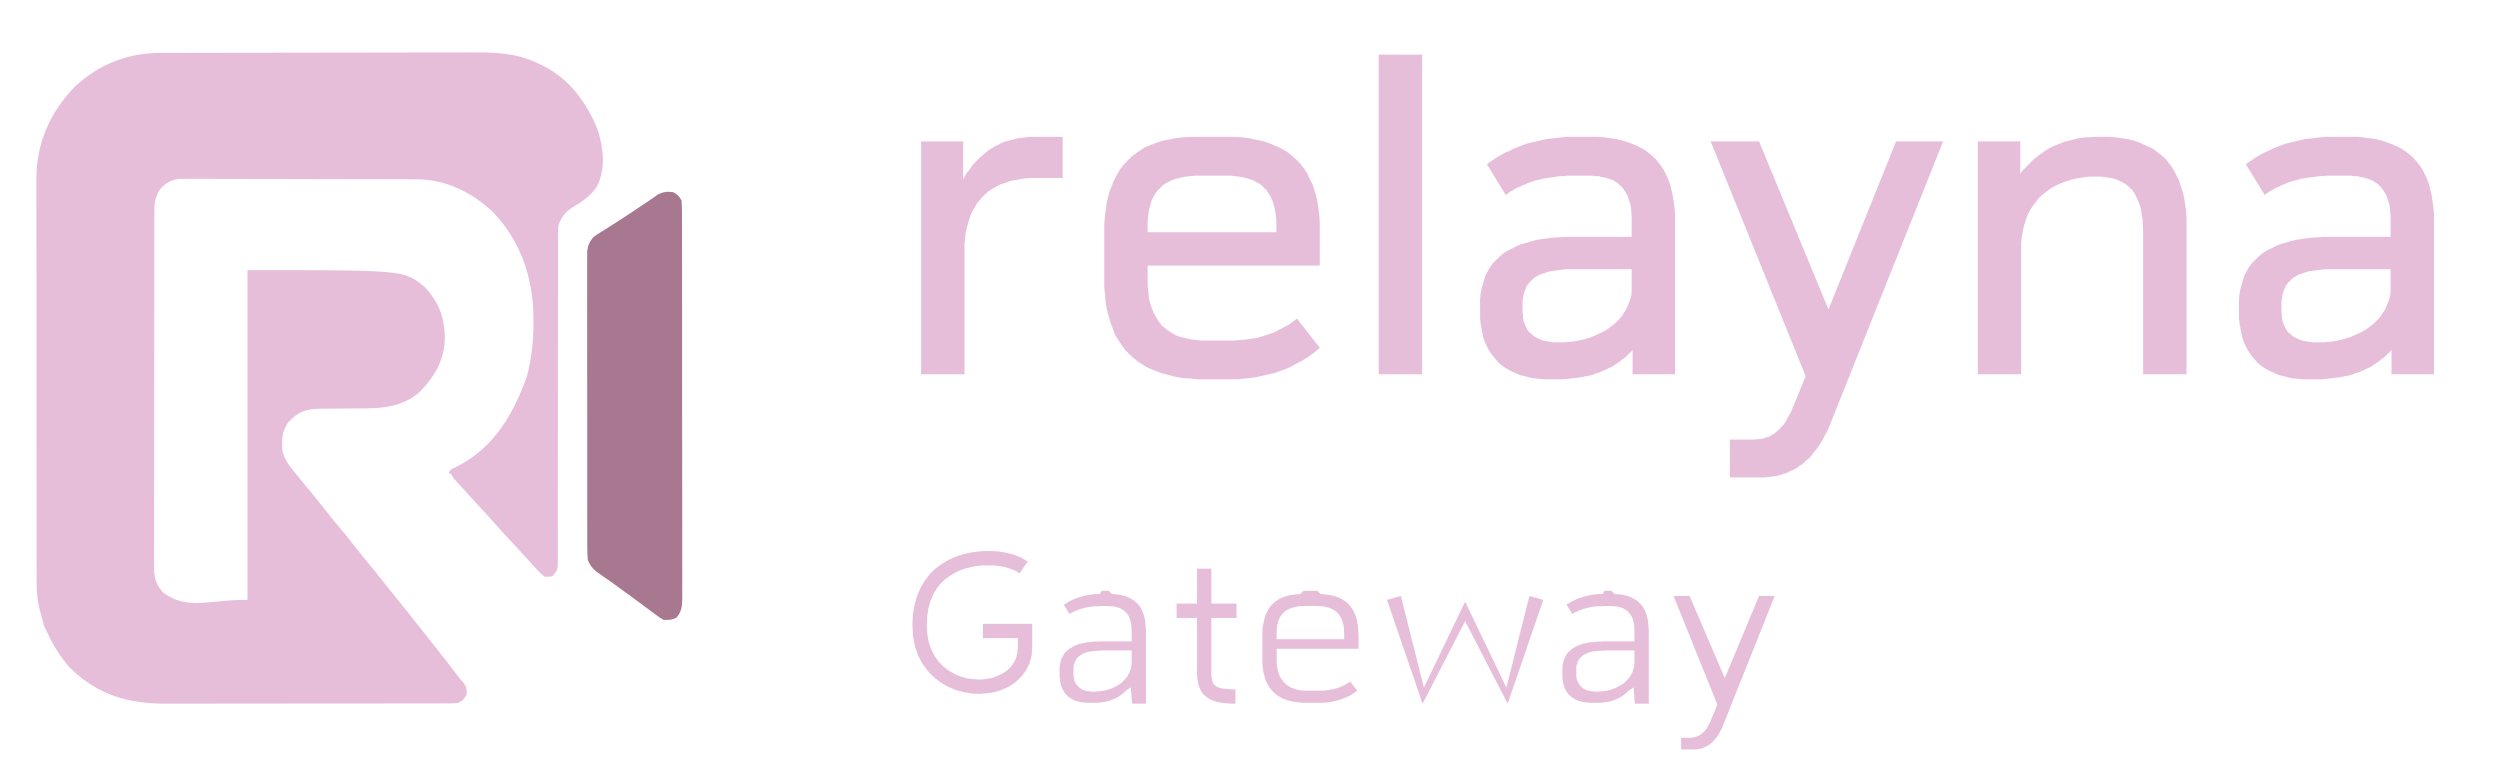
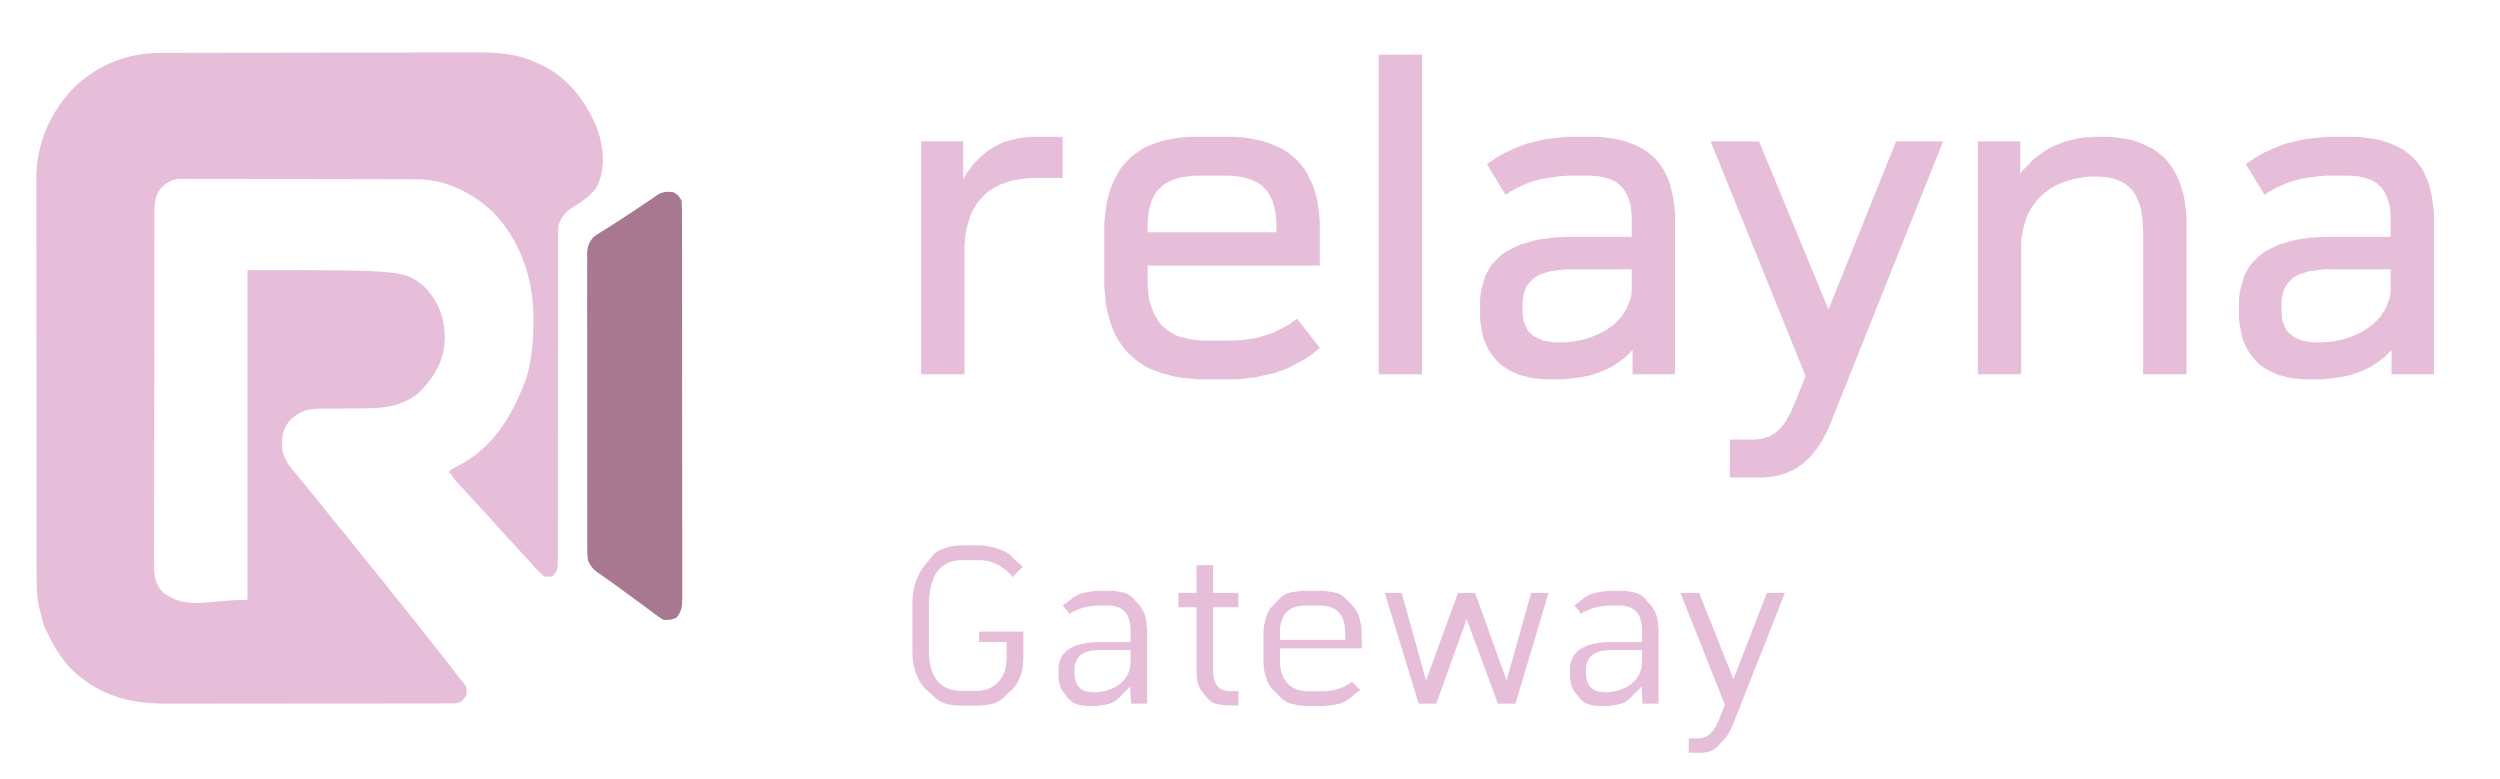
<svg xmlns="http://www.w3.org/2000/svg" viewBox="0 0 333.962 104" role="img" aria-label="relayna Gateway">
  <g transform="translate(0 2.5) scale(1.5)">
    <g>
      <path id="frame" fill="#E7BEDA" d="M14.313 3.044C14.442 3.043 14.57 3.043 14.703 3.043C15.134 3.041 15.565 3.041 15.996 3.04C16.305 3.039 16.614 3.039 16.923 3.038C17.938 3.035 18.953 3.034 19.968 3.033C20.319 3.032 20.669 3.032 21.019 3.031C22.475 3.029 23.932 3.027 25.389 3.026C27.473 3.025 29.558 3.022 31.642 3.016C33.109 3.013 34.576 3.011 36.044 3.01C36.919 3.01 37.794 3.009 38.67 3.006C39.495 3.003 40.319 3.002 41.144 3.003C41.445 3.003 41.746 3.003 42.047 3.001C44.026 2.991 45.929 3.043 47.751 3.903C47.962 4.001 48.173 4.1 48.39 4.202C50.758 5.404 52.234 7.468 53.223 9.873C53.762 11.591 53.963 13.342 53.135 14.998C52.604 15.745 51.981 16.197 51.205 16.664C50.413 17.147 50.019 17.556 49.722 18.447C49.704 18.856 49.698 19.266 49.698 19.676C49.698 19.802 49.697 19.927 49.697 20.056C49.697 20.477 49.697 20.899 49.698 21.32C49.697 21.621 49.697 21.923 49.697 22.225C49.696 22.875 49.696 23.524 49.696 24.174C49.696 25.201 49.695 26.228 49.693 27.255C49.689 30.175 49.687 33.096 49.686 36.016C49.686 37.629 49.684 39.241 49.681 40.854C49.679 41.875 49.679 42.897 49.68 43.918C49.68 44.553 49.679 45.188 49.677 45.822C49.676 46.117 49.676 46.412 49.677 46.707C49.678 47.109 49.677 47.511 49.675 47.912C49.675 48.137 49.675 48.362 49.675 48.594C49.628 49.13 49.628 49.13 49.252 49.599C49.065 49.693 49.065 49.693 48.502 49.693C48.061 49.34 47.743 48.993 47.376 48.567C46.846 47.986 46.314 47.408 45.781 46.831C44.308 45.236 44.308 45.236 43.875 44.737C43.439 44.242 42.987 43.763 42.537 43.282C42.142 42.859 41.756 42.429 41.371 41.998C41.28 41.901 41.19 41.804 41.096 41.704C40.358 40.911 40.358 40.911 40.151 40.497C40.089 40.497 40.027 40.497 39.963 40.497C40.057 40.216 40.057 40.216 40.372 40.036C40.508 39.97 40.644 39.903 40.784 39.834C44.023 38.158 45.744 35.164 46.93 31.835C47.348 30.239 47.503 28.727 47.505 27.079C47.505 26.916 47.505 26.753 47.505 26.585C47.475 23.078 46.362 19.78 43.904 17.227C42.071 15.486 39.707 14.312 37.155 14.304C36.965 14.303 36.775 14.302 36.579 14.301C36.475 14.301 36.475 14.301 35.95 14.3C35.73 14.299 35.511 14.299 35.285 14.298C34.559 14.295 33.832 14.294 33.105 14.292C32.855 14.292 32.605 14.291 32.354 14.291C31.313 14.289 30.272 14.287 29.231 14.286C27.74 14.284 26.248 14.281 24.757 14.276C23.708 14.273 22.659 14.271 21.61 14.27C20.983 14.27 20.357 14.268 19.73 14.266C19.032 14.263 18.333 14.263 17.634 14.263C17.427 14.262 17.22 14.26 17.006 14.259C16.815 14.259 16.625 14.26 16.429 14.261C16.264 14.261 16.098 14.26 15.928 14.26C15.246 14.347 14.793 14.622 14.312 15.104C13.748 15.882 13.748 16.525 13.747 17.456C13.746 17.594 13.746 17.732 13.745 17.874C13.744 18.336 13.744 18.799 13.745 19.261C13.744 19.593 13.743 19.924 13.742 20.256C13.74 21.156 13.74 22.057 13.74 22.958C13.74 23.709 13.739 24.461 13.739 25.212C13.737 26.985 13.736 28.758 13.737 30.531C13.738 32.361 13.736 34.19 13.732 36.02C13.729 37.59 13.728 39.161 13.728 40.731C13.729 41.669 13.728 42.607 13.726 43.545C13.724 44.428 13.724 45.31 13.726 46.192C13.726 46.516 13.726 46.84 13.724 47.164C13.723 47.606 13.724 48.047 13.726 48.489C13.726 48.737 13.726 48.984 13.726 49.239C13.799 50.046 14.003 50.568 14.576 51.141C16.784 52.73 18.683 51.709 22.041 51.757C22.041 42.065 22.041 32.373 22.041 22.388C35.959 22.388 35.959 22.388 37.752 23.83C39.026 25.122 39.587 26.559 39.617 28.352C39.6 30.434 38.696 31.912 37.266 33.343C35.875 34.468 34.319 34.691 32.59 34.699C32.296 34.702 32.002 34.705 31.709 34.708C31.247 34.711 30.785 34.715 30.323 34.717C29.876 34.72 29.43 34.724 28.983 34.729C28.914 34.729 28.914 34.729 28.566 34.73C27.26 34.745 26.621 34.967 25.701 35.899C25.104 36.728 25.095 37.421 25.138 38.433C25.346 39.206 25.656 39.702 26.17 40.309C26.377 40.561 26.584 40.814 26.791 41.066C26.906 41.204 27.02 41.342 27.137 41.485C27.845 42.343 28.547 43.204 29.231 44.08C29.563 44.505 29.902 44.92 30.252 45.33C30.692 45.846 31.113 46.374 31.53 46.91C32.018 47.531 32.52 48.142 33.02 48.754C33.69 49.576 34.355 50.4 35.008 51.235C35.295 51.6 35.588 51.96 35.882 52.32C36.437 53.002 36.982 53.691 37.524 54.384C38.048 55.054 38.574 55.721 39.107 56.384C39.624 57.029 40.127 57.682 40.626 58.341C40.845 58.627 41.074 58.906 41.306 59.181C41.558 59.545 41.558 59.545 41.558 60.202C41.183 60.765 41.183 60.765 40.714 60.953C40.342 60.971 39.97 60.977 39.598 60.978C39.362 60.978 39.127 60.979 38.884 60.98C38.622 60.98 38.36 60.98 38.098 60.98C37.822 60.98 37.547 60.981 37.272 60.982C36.523 60.983 35.774 60.984 35.025 60.984C34.557 60.984 34.088 60.984 33.62 60.985C31.985 60.987 30.35 60.987 28.715 60.987C27.193 60.987 25.671 60.989 24.149 60.992C22.842 60.995 21.534 60.996 20.226 60.995C19.446 60.995 18.666 60.996 17.885 60.998C17.15 61 16.415 61 15.679 60.998C15.411 60.998 15.142 60.999 14.873 61C11.429 61.013 8.704 60.251 6.184 57.762C5.362 56.8 4.736 55.816 4.213 54.666C4.167 54.573 4.167 54.573 3.932 54.103C3.828 53.745 3.731 53.385 3.639 53.024C3.59 52.835 3.541 52.646 3.491 52.452C3.281 51.582 3.261 50.758 3.262 49.868C3.261 49.712 3.261 49.556 3.261 49.396C3.26 48.871 3.26 48.346 3.26 47.822C3.259 47.446 3.259 47.071 3.258 46.695C3.257 45.674 3.256 44.652 3.256 43.631C3.256 42.992 3.256 42.354 3.255 41.716C3.254 39.719 3.253 37.722 3.252 35.725C3.252 33.42 3.25 31.115 3.248 28.81C3.246 27.028 3.245 25.247 3.245 23.465C3.244 22.401 3.244 21.337 3.242 20.273C3.241 19.272 3.241 18.27 3.241 17.268C3.241 16.901 3.241 16.535 3.24 16.168C3.239 15.665 3.239 15.163 3.24 14.661C3.24 14.517 3.239 14.373 3.238 14.224C3.252 11.052 4.459 8.341 6.653 6.061C8.831 4.039 11.36 3.05 14.313 3.044Z" />
      <path id="leaf" fill="#A87891" d="M59.949 15.444C60.419 15.726 60.419 15.726 60.7 16.195C60.728 16.676 60.739 17.146 60.737 17.628C60.738 17.777 60.738 17.925 60.739 18.078C60.74 18.578 60.74 19.078 60.739 19.578C60.74 19.936 60.741 20.293 60.742 20.651C60.744 21.623 60.744 22.596 60.744 23.569C60.744 24.38 60.745 25.192 60.746 26.003C60.747 27.916 60.748 29.83 60.747 31.744C60.746 33.719 60.748 35.695 60.752 37.671C60.755 39.366 60.756 41.061 60.756 42.755C60.755 43.768 60.756 44.781 60.758 45.794C60.76 46.747 60.76 47.699 60.758 48.651C60.758 49.001 60.758 49.351 60.76 49.701C60.761 50.178 60.76 50.655 60.758 51.132C60.76 51.271 60.761 51.411 60.762 51.554C60.756 52.282 60.723 52.794 60.231 53.352C59.762 53.54 59.762 53.54 59.105 53.54C58.755 53.34 58.755 53.34 58.378 53.059C58.238 52.956 58.098 52.853 57.954 52.747C57.807 52.637 57.661 52.527 57.51 52.414C57.215 52.197 56.919 51.98 56.624 51.763C56.476 51.653 56.328 51.543 56.175 51.431C55.736 51.107 55.295 50.786 54.853 50.467C54.716 50.367 54.578 50.268 54.437 50.165C54.178 49.981 53.917 49.799 53.653 49.622C53.026 49.197 52.613 48.906 52.349 48.191C52.301 47.664 52.301 47.664 52.301 47.045C52.3 46.809 52.298 46.574 52.297 46.332C52.298 46.072 52.298 45.811 52.299 45.551C52.298 45.277 52.297 45.002 52.296 44.728C52.294 43.983 52.295 43.239 52.295 42.494C52.296 41.872 52.295 41.25 52.295 40.629C52.293 39.162 52.293 37.696 52.295 36.229C52.297 34.716 52.295 33.203 52.292 31.689C52.289 30.39 52.289 29.091 52.29 27.792C52.29 27.016 52.29 26.24 52.288 25.464C52.286 24.735 52.287 24.005 52.289 23.276C52.289 23.008 52.289 22.74 52.288 22.472C52.286 22.107 52.288 21.742 52.29 21.376C52.29 21.172 52.29 20.967 52.29 20.756C52.353 20.195 52.473 19.92 52.818 19.479C53.117 19.242 53.117 19.242 53.475 19.027C54.244 18.552 55.001 18.064 55.756 17.567C55.874 17.491 55.991 17.414 56.112 17.335C56.643 16.988 57.171 16.638 57.694 16.278C57.775 16.223 57.775 16.223 58.184 15.943C58.254 15.894 58.254 15.894 58.605 15.648C59.094 15.402 59.408 15.385 59.949 15.444Z" />
    </g>
  </g>
  <path fill="#E7BEDA" d="M123.05 50.0V18.89H128.662V23.953L128.906 23.526L129.15 23.099L129.455 22.733L129.76 22.306L130.004 21.94L130.37 21.574L130.675 21.269L130.98 20.964L131.346 20.659L131.712 20.354L132.078 20.049L132.505 19.805L132.871 19.561L133.298 19.378L133.725 19.134L134.152 18.951L134.579 18.829L135.067 18.707L135.555 18.585L136.043 18.463L136.531 18.402L137.019 18.341L137.568 18.28H138.117H141.96V23.77H138.483H137.69L136.958 23.831L136.226 23.953L135.494 24.075L134.884 24.197L134.274 24.441L133.664 24.624L133.115 24.929L132.566 25.234L132.078 25.539L131.651 25.905L131.224 26.332L130.858 26.759L130.492 27.186L130.187 27.735L129.882 28.223L129.638 28.772L129.455 29.382L129.272 29.992L129.089 30.663L128.967 31.334L128.906 32.005L128.845 32.737V33.53V50.0Z M147.511 31.212V30.175L147.572 29.138L147.694 28.162L147.816 27.247L147.999 26.393L148.243 25.539L148.548 24.746L148.853 24.014L149.219 23.343L149.585 22.672L150.073 22.062L150.561 21.513L151.11 20.964L151.659 20.537L152.269 20.11L152.94 19.683L153.672 19.378L154.465 19.073L155.258 18.829L156.112 18.646L157.027 18.463L158.003 18.341L159.04 18.28H160.077H163.798H164.835L165.872 18.341L166.848 18.463L167.702 18.646L168.617 18.829L169.41 19.073L170.142 19.378L170.874 19.683L171.545 20.049L172.216 20.476L172.765 20.964L173.314 21.452L173.802 22.001L174.229 22.55L174.656 23.221L174.961 23.892L175.327 24.624L175.571 25.356L175.815 26.149L175.998 27.003L176.12 27.857L176.242 28.833L176.303 29.748V30.785V35.482H153.306V37.434V38.105L153.367 38.715L153.428 39.325L153.489 39.874L153.611 40.423L153.794 40.972L153.977 41.46L154.16 41.887L154.404 42.314L154.648 42.741L154.892 43.107L155.197 43.473L155.563 43.778L155.929 44.083L156.295 44.327L156.722 44.571L157.149 44.815L157.637 44.998L158.186 45.12L158.674 45.242L159.284 45.364L159.833 45.425L160.443 45.486H161.114H164.103H164.591H165.018L165.506 45.425H165.933L166.36 45.364L166.787 45.303L167.214 45.242L167.641 45.181L168.007 45.12L168.373 44.998L168.8 44.876L169.166 44.754L169.532 44.632L169.898 44.51L170.264 44.388L170.569 44.205L170.935 44.022L171.301 43.839L171.606 43.656L171.972 43.473L172.277 43.29L172.582 43.046L172.948 42.802L173.253 42.558L176.303 46.462L175.876 46.828L175.51 47.133L175.083 47.438L174.656 47.743L174.168 48.048L173.741 48.292L173.253 48.536L172.826 48.78L172.338 49.024L171.85 49.268L171.301 49.451L170.813 49.634L170.325 49.817L169.776 49.939L169.227 50.061L168.678 50.183L168.129 50.305L167.58 50.427L167.031 50.488L166.482 50.549L165.872 50.61L165.323 50.671H164.713H164.103H161.053H159.955L158.857 50.549L157.881 50.488L156.905 50.305L155.99 50.061L155.075 49.817L154.282 49.512L153.489 49.207L152.757 48.78L152.086 48.353L151.476 47.865L150.866 47.316L150.317 46.767L149.829 46.096L149.402 45.425L148.975 44.754L148.67 43.961L148.365 43.168L148.121 42.314L147.877 41.399L147.694 40.423L147.633 39.447L147.511 38.41V37.312ZM153.306 31.029H170.508V30.053V29.504L170.447 29.016L170.386 28.467L170.325 28.04L170.203 27.552L170.081 27.125L169.959 26.759L169.776 26.393L169.593 26.027L169.349 25.661L169.166 25.356L168.861 25.112L168.617 24.807L168.251 24.563L167.946 24.38L167.58 24.197L167.214 24.014L166.787 23.892L166.36 23.77L165.933 23.648L165.445 23.587L164.957 23.526L164.408 23.465H163.859H160.138H159.589L159.04 23.526L158.491 23.587L158.003 23.648L157.576 23.77L157.088 23.892L156.722 24.014L156.295 24.197L155.929 24.38L155.624 24.563L155.258 24.807L155.014 25.112L154.709 25.356L154.465 25.661L154.221 26.027L154.038 26.393L153.855 26.759L153.733 27.125L153.611 27.552L153.489 28.04L153.428 28.467L153.367 29.016L153.306 29.504V30.053Z M184.172 7.3H189.967V50.0H184.172Z M223.761 50.0H218.088V46.767L217.783 47.072L217.417 47.438L217.112 47.743L216.746 47.987L216.38 48.292L216.014 48.536L215.648 48.78L215.282 49.024L214.855 49.207L214.489 49.39L214.062 49.573L213.635 49.756L213.208 49.878L212.781 50.061L212.293 50.183L211.866 50.244L211.378 50.366L210.89 50.427L210.402 50.488L209.914 50.549L209.426 50.61L208.877 50.671H208.389H207.84H207.108H206.376L205.644 50.61L204.973 50.549L204.302 50.427L203.692 50.244L203.082 50.122L202.533 49.878L201.984 49.634L201.496 49.39L201.008 49.085L200.581 48.78L200.154 48.414L199.788 47.987L199.422 47.56L199.117 47.133L198.812 46.645L198.568 46.157L198.324 45.608L198.141 45.059L198.019 44.449L197.897 43.839L197.775 43.168L197.714 42.497V41.765V40.789V40.057L197.775 39.325L197.897 38.654L198.08 37.983L198.263 37.373L198.446 36.763L198.751 36.214L199.056 35.665L199.422 35.177L199.849 34.75L200.276 34.323L200.764 33.896L201.313 33.53L201.923 33.225L202.533 32.92L203.204 32.615L203.936 32.432L204.668 32.188L205.522 32.005L206.376 31.883L207.23 31.761L208.206 31.7L209.182 31.639H210.219H217.966V29.26V28.772L217.905 28.345V27.918L217.844 27.491L217.722 27.064L217.6 26.698L217.478 26.332L217.356 26.027L217.173 25.722L216.99 25.417L216.807 25.173L216.563 24.868L216.319 24.685L216.075 24.441L215.77 24.258L215.465 24.075L215.099 23.953L214.733 23.831L214.367 23.709L213.94 23.648L213.513 23.526H213.086L212.598 23.465H212.11H210.28H209.792H209.365L208.877 23.526H208.45L208.023 23.587L207.596 23.648L207.169 23.709L206.742 23.77L206.376 23.831L205.949 23.892L205.583 24.014L205.217 24.075L204.851 24.197L204.485 24.319L204.119 24.441L203.753 24.624L203.387 24.746L203.082 24.929L202.716 25.051L202.411 25.234L202.106 25.417L201.74 25.6L201.435 25.844L201.13 26.027L198.629 21.94L199.056 21.635L199.422 21.391L199.849 21.086L200.276 20.842L200.703 20.598L201.13 20.354L201.618 20.171L202.045 19.927L202.533 19.744L202.96 19.561L203.448 19.378L203.936 19.195L204.424 19.073L204.973 18.951L205.461 18.829L206.01 18.707L206.498 18.585L207.047 18.524L207.596 18.463L208.145 18.402L208.694 18.341L209.304 18.28H209.853H210.463H212.415H213.391L214.245 18.341L215.099 18.463L215.953 18.585L216.746 18.768L217.478 19.012L218.149 19.256L218.82 19.561L219.43 19.866L219.979 20.232L220.528 20.659L221.016 21.086L221.443 21.574L221.87 22.123L222.236 22.672L222.541 23.282L222.846 23.953L223.09 24.624L223.273 25.356L223.456 26.149L223.578 26.942L223.7 27.796L223.761 28.65V29.565ZM217.966 35.97H210.341H209.731H209.182L208.633 36.031L208.145 36.092L207.657 36.153L207.169 36.214L206.742 36.336L206.376 36.458L206.01 36.58L205.644 36.702L205.339 36.885L205.034 37.068L204.79 37.251L204.546 37.495L204.302 37.739L204.119 37.983L203.936 38.227L203.814 38.532L203.692 38.837L203.57 39.142L203.509 39.508L203.448 39.813L203.387 40.24V40.606V41.399V41.765L203.448 42.07V42.436L203.509 42.741L203.57 43.046L203.692 43.29L203.814 43.595L203.936 43.839L204.058 44.083L204.18 44.266L204.363 44.449L204.607 44.632L204.79 44.815L205.034 44.998L205.278 45.12L205.522 45.242L205.827 45.364L206.132 45.486L206.437 45.547L206.803 45.608L207.108 45.669L207.535 45.73H207.901H208.328H208.999L209.67 45.669L210.28 45.608L210.89 45.486L211.5 45.364L212.11 45.181L212.659 44.998L213.208 44.754L213.757 44.51L214.245 44.266L214.733 43.961L215.16 43.656L215.587 43.351L215.953 42.985L216.319 42.619L216.685 42.192L216.929 41.765L217.234 41.338L217.417 40.911L217.6 40.423L217.783 39.996L217.905 39.508L217.966 38.959V38.471Z M228.519 18.89H234.985L244.257 41.338L253.285 18.89H259.568L244.562 56.466L244.318 57.076L244.074 57.625L243.769 58.174L243.525 58.662L243.22 59.15L242.915 59.638L242.61 60.065L242.244 60.492L241.939 60.919L241.573 61.285L241.207 61.59L240.841 61.956L240.414 62.2L240.048 62.505L239.621 62.749L239.133 62.932L238.706 63.176L238.218 63.298L237.73 63.481L237.181 63.603L236.693 63.664L236.144 63.725L235.595 63.786H234.985H231.081V58.723H234.07H234.436L234.741 58.662H235.107L235.412 58.601L235.656 58.54L235.961 58.418L236.266 58.357L236.51 58.235L236.754 58.052L236.998 57.93L237.242 57.747L237.425 57.564L237.669 57.381L237.852 57.137L238.035 56.954L238.279 56.71L238.462 56.405L238.645 56.161L238.767 55.856L238.95 55.551L239.133 55.246L239.316 54.88L239.438 54.514L239.621 54.148L241.207 50.244Z M264.204 50.0V18.89H269.877V23.221L270.182 22.794L270.548 22.428L270.914 22.062L271.28 21.696L271.585 21.33L272.012 21.025L272.378 20.72L272.744 20.476L273.171 20.171L273.537 19.927L273.964 19.683L274.391 19.5L274.818 19.317L275.306 19.134L275.733 18.951L276.221 18.829L276.709 18.707L277.197 18.585L277.685 18.463L278.173 18.402L278.661 18.341H279.21L279.759 18.28H280.308H280.796H281.711L282.565 18.341L283.419 18.463L284.212 18.585L285.005 18.768L285.737 19.012L286.408 19.317L287.079 19.622L287.689 19.927L288.238 20.354L288.787 20.781L289.275 21.208L289.702 21.757L290.129 22.306L290.495 22.916L290.8 23.526L291.105 24.197L291.349 24.929L291.593 25.661L291.776 26.454L291.898 27.308L292.02 28.162L292.081 29.077V30.053V50.0H286.286V31.029V30.419L286.225 29.809V29.26L286.103 28.711L286.042 28.162L285.92 27.674L285.798 27.247L285.615 26.82L285.432 26.393L285.249 26.027L285.066 25.722L284.822 25.356L284.517 25.112L284.212 24.807L283.907 24.563L283.602 24.38L283.236 24.197L282.809 24.014L282.443 23.892L282.016 23.77L281.528 23.709L281.04 23.648L280.552 23.587H280.003H279.271L278.539 23.648L277.807 23.77L277.136 23.892L276.465 24.075L275.855 24.258L275.245 24.502L274.696 24.746L274.147 25.051L273.598 25.417L273.11 25.783L272.683 26.149L272.256 26.576L271.89 27.064L271.524 27.552L271.219 28.04L270.914 28.589L270.67 29.199L270.487 29.809L270.304 30.419L270.182 31.09L270.06 31.761L269.999 32.493V33.225V50.0Z M325.143 50.0H319.47V46.767L319.165 47.072L318.799 47.438L318.494 47.743L318.128 47.987L317.762 48.292L317.396 48.536L317.03 48.78L316.664 49.024L316.237 49.207L315.871 49.39L315.444 49.573L315.017 49.756L314.59 49.878L314.163 50.061L313.675 50.183L313.248 50.244L312.76 50.366L312.272 50.427L311.784 50.488L311.296 50.549L310.808 50.61L310.259 50.671H309.771H309.222H308.49H307.758L307.026 50.61L306.355 50.549L305.684 50.427L305.074 50.244L304.464 50.122L303.915 49.878L303.366 49.634L302.878 49.39L302.39 49.085L301.963 48.78L301.536 48.414L301.17 47.987L300.804 47.56L300.499 47.133L300.194 46.645L299.95 46.157L299.706 45.608L299.523 45.059L299.401 44.449L299.279 43.839L299.157 43.168L299.096 42.497V41.765V40.789V40.057L299.157 39.325L299.279 38.654L299.462 37.983L299.645 37.373L299.828 36.763L300.133 36.214L300.438 35.665L300.804 35.177L301.231 34.75L301.658 34.323L302.146 33.896L302.695 33.53L303.305 33.225L303.915 32.92L304.586 32.615L305.318 32.432L306.05 32.188L306.904 32.005L307.758 31.883L308.612 31.761L309.588 31.7L310.564 31.639H311.601H319.348V29.26V28.772L319.287 28.345V27.918L319.226 27.491L319.104 27.064L318.982 26.698L318.86 26.332L318.738 26.027L318.555 25.722L318.372 25.417L318.189 25.173L317.945 24.868L317.701 24.685L317.457 24.441L317.152 24.258L316.847 24.075L316.481 23.953L316.115 23.831L315.749 23.709L315.322 23.648L314.895 23.526H314.468L313.98 23.465H313.492H311.662H311.174H310.747L310.259 23.526H309.832L309.405 23.587L308.978 23.648L308.551 23.709L308.124 23.77L307.758 23.831L307.331 23.892L306.965 24.014L306.599 24.075L306.233 24.197L305.867 24.319L305.501 24.441L305.135 24.624L304.769 24.746L304.464 24.929L304.098 25.051L303.793 25.234L303.488 25.417L303.122 25.6L302.817 25.844L302.512 26.027L300.011 21.94L300.438 21.635L300.804 21.391L301.231 21.086L301.658 20.842L302.085 20.598L302.512 20.354L303 20.171L303.427 19.927L303.915 19.744L304.342 19.561L304.83 19.378L305.318 19.195L305.806 19.073L306.355 18.951L306.843 18.829L307.392 18.707L307.88 18.585L308.429 18.524L308.978 18.463L309.527 18.402L310.076 18.341L310.686 18.28H311.235H311.845H313.797H314.773L315.627 18.341L316.481 18.463L317.335 18.585L318.128 18.768L318.86 19.012L319.531 19.256L320.202 19.561L320.812 19.866L321.361 20.232L321.91 20.659L322.398 21.086L322.825 21.574L323.252 22.123L323.618 22.672L323.923 23.282L324.228 23.953L324.472 24.624L324.655 25.356L324.838 26.149L324.96 26.942L325.082 27.796L325.143 28.65V29.565ZM319.348 35.97H311.723H311.113H310.564L310.015 36.031L309.527 36.092L309.039 36.153L308.551 36.214L308.124 36.336L307.758 36.458L307.392 36.58L307.026 36.702L306.721 36.885L306.416 37.068L306.172 37.251L305.928 37.495L305.684 37.739L305.501 37.983L305.318 38.227L305.196 38.532L305.074 38.837L304.952 39.142L304.891 39.508L304.83 39.813L304.769 40.24V40.606V41.399V41.765L304.83 42.07V42.436L304.891 42.741L304.952 43.046L305.074 43.29L305.196 43.595L305.318 43.839L305.44 44.083L305.562 44.266L305.745 44.449L305.989 44.632L306.172 44.815L306.416 44.998L306.66 45.12L306.904 45.242L307.209 45.364L307.514 45.486L307.819 45.547L308.185 45.608L308.49 45.669L308.917 45.73H309.283H309.71H310.381L311.052 45.669L311.662 45.608L312.272 45.486L312.882 45.364L313.492 45.181L314.041 44.998L314.59 44.754L315.139 44.51L315.627 44.266L316.115 43.961L316.542 43.656L316.969 43.351L317.335 42.985L317.701 42.619L318.067 42.192L318.311 41.765L318.616 41.338L318.799 40.911L318.982 40.423L319.165 39.996L319.287 39.508L319.348 38.959V38.471Z" />
-   <path fill="#E7BEDA" d="M136.182 76.6 135.834 76.368 135.428 76.136 134.935 75.962 134.355 75.788 133.688 75.643 132.963 75.556 132.238 75.527H131.455L130.643 75.585L129.86 75.73L129.077 75.904L128.323 76.165L127.569 76.513L126.902 76.919L126.235 77.383L125.655 77.963L125.133 78.601L124.698 79.355L124.321 80.225L124.031 81.211L123.857 82.313L123.799 83.56L123.886 84.778L124.089 85.88L124.437 86.837L124.872 87.678L125.423 88.432L126.061 89.07L126.757 89.592L127.511 90.027L128.294 90.375L129.135 90.607L129.976 90.723L130.846 90.781L131.658 90.723L132.47 90.578L133.195 90.317L133.891 89.998L134.5 89.592L134.993 89.128L135.399 88.577L135.718 87.968L135.892 87.272L135.979 86.431V85.242H131.31V83.328H137.893V86.489L137.806 87.591L137.516 88.635L137.052 89.592L136.414 90.404L135.689 91.1L134.848 91.68L133.92 92.115L132.934 92.434L131.919 92.608L130.846 92.695L129.802 92.637L128.729 92.463L127.685 92.173L126.641 91.738L125.684 91.187L124.785 90.491L123.973 89.679L123.248 88.693L122.668 87.62L122.233 86.373L121.972 85.039L121.885 83.56L121.943 82.11L122.175 80.776L122.523 79.587L122.987 78.485L123.567 77.528L124.234 76.658L124.988 75.933L125.829 75.324L126.699 74.802L127.598 74.396L128.526 74.077L129.483 73.845L130.44 73.7L131.368 73.613H132.267L133.166 73.642L134.007 73.758L134.79 73.932L135.544 74.135L136.211 74.396L136.82 74.715L137.284 75.034Z M153.089 94.0H151.233L151.059 91.825L150.334 92.318L150.189 92.463L150.044 92.608L149.899 92.724L149.754 92.84L149.58 92.956L149.406 93.072L149.232 93.159L149.087 93.246L148.884 93.333L148.71 93.42L148.536 93.478L148.333 93.565L148.159 93.623L147.956 93.681L147.753 93.71L147.521 93.768L147.318 93.797L147.086 93.826L146.883 93.855L146.651 93.884H146.419H146.158H145.926H145.578H145.259L144.94 93.855L144.621 93.826L144.331 93.797L144.07 93.71L143.809 93.652L143.548 93.565L143.316 93.449L143.113 93.333L142.91 93.217L142.736 93.072L142.562 92.927L142.388 92.753L142.243 92.579L142.127 92.405L142.011 92.202L141.895 91.999L141.808 91.767L141.721 91.506L141.663 91.274L141.605 90.984L141.576 90.694L141.547 90.404V90.085V89.621V89.273L141.576 88.983L141.605 88.664L141.692 88.403L141.75 88.113L141.866 87.881L141.982 87.649L142.098 87.417L142.243 87.214L142.417 87.04L142.62 86.866L142.823 86.692L143.055 86.547L143.287 86.402L143.577 86.257L143.867 86.141L144.186 86.025L144.534 85.938L144.882 85.88L145.288 85.793L145.694 85.764L146.129 85.706H146.564L147.057 85.677H151.175V84.14L151.146 83.908V83.647L151.117 83.444L151.088 83.212L151.03 83.009L150.972 82.806L150.914 82.603L150.827 82.429L150.74 82.255L150.624 82.081L150.508 81.907L150.363 81.762L150.218 81.646L150.073 81.501L149.899 81.414L149.725 81.298L149.551 81.211L149.348 81.153L149.145 81.095L148.913 81.037L148.681 81.008L148.449 80.979H148.217L147.956 80.95H147.086L146.854 80.979H146.622H146.39L146.187 81.008H145.955L145.752 81.037L145.549 81.066L145.346 81.095L145.143 81.153L144.94 81.182L144.737 81.24L144.563 81.298L144.36 81.327L144.186 81.414L144.012 81.472L143.838 81.53L143.664 81.617L143.49 81.704L143.316 81.762L143.142 81.849L142.968 81.965L142.823 82.052L142.649 82.139L142.881 82.023L142.098 80.776L141.982 80.863L142.156 80.747L142.359 80.631L142.533 80.515L142.736 80.399L142.939 80.283L143.142 80.196L143.345 80.08L143.548 79.993L143.78 79.906L143.983 79.848L144.215 79.761L144.418 79.703L144.65 79.645L144.882 79.587L145.114 79.529L145.375 79.5L145.607 79.442L145.868 79.413L146.129 79.384L146.361 79.355H146.622H146.912L147.173 78.92H148.101L148.536 79.355L148.942 79.384L149.319 79.413L149.696 79.471L150.044 79.558L150.363 79.645L150.653 79.761L150.943 79.906L151.204 80.051L151.465 80.196L151.668 80.37L151.871 80.573L152.074 80.776L152.248 80.979L152.393 81.24L152.538 81.501L152.654 81.762L152.77 82.081L152.857 82.4L152.944 82.719L153.002 83.096L153.031 83.473L153.06 83.879L153.089 84.285ZM151.175 86.895H147.115L146.825 86.924H146.535L146.274 86.953L146.013 86.982L145.781 87.011L145.52 87.04L145.317 87.098L145.085 87.156L144.911 87.243L144.708 87.301L144.534 87.417L144.36 87.504L144.215 87.62L144.07 87.736L143.925 87.881L143.809 88.026L143.693 88.2L143.606 88.374L143.548 88.548L143.49 88.722L143.432 88.925L143.403 89.128V89.331V89.534V89.911V90.114V90.288L143.432 90.462L143.461 90.636L143.49 90.81L143.548 90.955L143.606 91.129L143.693 91.274L143.78 91.419L143.867 91.535L143.983 91.651L144.099 91.767L144.215 91.883L144.36 91.97L144.505 92.057L144.65 92.144L144.824 92.202L144.998 92.26L145.172 92.289L145.346 92.318L145.549 92.347L145.752 92.376H145.955L146.158 92.405L146.506 92.376L146.825 92.347L147.144 92.318L147.463 92.26L147.782 92.202L148.072 92.115L148.362 91.999L148.652 91.912L148.913 91.767L149.174 91.622L149.435 91.477L149.667 91.332L149.87 91.158L150.073 90.955L150.276 90.752L150.45 90.549L150.624 90.317L150.74 90.085L150.885 89.853L150.972 89.592L151.059 89.331L151.117 89.07L151.146 88.809L151.175 88.519Z M161.818 75.962V89.708V89.998L161.847 90.259V90.491L161.905 90.723L161.934 90.897L161.992 91.071L162.021 91.187L162.079 91.303L162.137 91.39L162.224 91.477L162.311 91.564L162.398 91.622L162.514 91.709L162.659 91.767L162.833 91.854L163.036 91.912L163.297 91.97L163.558 91.999L163.877 92.028L164.225 92.057L164.602 92.086H165.037V94.0H164.573L164.109 93.971L163.703 93.942L163.297 93.884L162.92 93.826L162.572 93.768L162.224 93.652L161.905 93.536L161.615 93.391L161.325 93.217L161.064 93.014L160.803 92.782L160.6 92.55L160.426 92.26L160.281 91.97L160.165 91.68L160.078 91.39L160.02 91.071L159.962 90.752L159.933 90.404L159.904 90.056V89.708V75.962ZM157.178 80.631H165.182V82.545H157.178Z M168.633 85.068V84.575L168.662 84.111L168.691 83.676L168.778 83.27L168.865 82.864L168.952 82.487L169.068 82.139L169.213 81.82L169.358 81.53L169.532 81.24L169.735 80.979L169.938 80.747L170.17 80.515L170.431 80.312L170.692 80.138L170.982 79.964L171.301 79.819L171.649 79.703L171.997 79.587L172.374 79.5L172.78 79.442L173.215 79.384L173.679 79.355L174.172 78.92H175.941L176.434 79.355L176.898 79.384L177.333 79.442L177.739 79.5L178.116 79.587L178.464 79.703L178.812 79.819L179.131 79.964L179.421 80.138L179.682 80.312L179.943 80.515L180.146 80.718L180.378 80.95L180.552 81.211L180.726 81.472L180.871 81.762L181.016 82.081L181.132 82.4L181.248 82.777L181.306 83.154L181.393 83.531L181.422 83.966L181.451 84.401L181.48 84.865V86.663H170.547V88.026V88.345V88.664L170.605 88.983L170.634 89.273L170.692 89.563L170.779 89.824L170.866 90.085L170.982 90.346L171.098 90.578L171.243 90.781L171.388 90.984L171.562 91.187L171.736 91.361L171.939 91.535L172.171 91.68L172.374 91.796L172.635 91.912L172.896 91.999L173.157 92.086L173.418 92.173L173.708 92.202L174.027 92.26H174.346H174.665H176.086H176.318H176.55H176.782L176.985 92.231L177.217 92.202H177.42L177.623 92.144L177.826 92.115L178.029 92.086L178.232 92.028L178.435 91.97L178.609 91.912L178.812 91.854L178.986 91.796L179.16 91.709L179.363 91.622L179.537 91.535L179.711 91.448L179.885 91.361L180.03 91.245L180.204 91.158L180.378 91.042L180.523 90.926L180.349 91.042L181.306 92.26L181.422 92.144L181.248 92.318L181.045 92.434L180.871 92.579L180.668 92.695L180.465 92.84L180.262 92.956L180.03 93.043L179.827 93.159L179.595 93.246L179.363 93.333L179.131 93.42L178.899 93.507L178.667 93.565L178.435 93.623L178.174 93.681L177.942 93.739L177.681 93.768L177.42 93.826L177.159 93.855H176.898L176.637 93.884H176.347H176.086H174.636H174.114L173.65 93.855L173.186 93.797L172.751 93.739L172.316 93.623L171.939 93.536L171.562 93.391L171.243 93.246L170.924 93.072L170.605 92.869L170.344 92.666L170.083 92.434L169.851 92.173L169.648 91.912L169.445 91.622L169.271 91.303L169.126 90.984L168.981 90.607L168.894 90.23L168.778 89.824L168.72 89.389L168.662 88.954L168.633 88.461V87.968ZM170.547 85.387H179.566V84.517L179.537 84.227V83.966L179.508 83.705L179.45 83.473L179.392 83.241L179.334 83.009L179.247 82.777L179.16 82.574L179.044 82.371L178.928 82.197L178.812 82.023L178.638 81.849L178.493 81.704L178.319 81.588L178.116 81.443L177.942 81.356L177.71 81.269L177.507 81.182L177.275 81.124L177.043 81.066L176.782 81.008L176.521 80.979H176.26L175.97 80.95H174.201L173.911 80.979H173.65L173.36 81.008L173.128 81.066L172.867 81.124L172.635 81.182L172.403 81.24L172.2 81.356L171.997 81.443L171.794 81.559L171.62 81.704L171.446 81.849L171.301 82.023L171.156 82.197L171.04 82.371L170.924 82.574L170.837 82.777L170.75 83.009L170.692 83.241L170.634 83.473L170.576 83.705L170.547 83.966V84.227V84.517Z M187.135 79.616 190.209 91.854 195.719 80.37 201.229 91.854 204.303 79.616 206.159 80.138 201.403 94.0 195.719 82.98 190.035 94.0 185.279 80.138Z M220.253 94.0H218.397L218.223 91.825L217.498 92.318L217.353 92.463L217.208 92.608L217.063 92.724L216.918 92.84L216.744 92.956L216.57 93.072L216.396 93.159L216.251 93.246L216.048 93.333L215.874 93.42L215.7 93.478L215.497 93.565L215.323 93.623L215.12 93.681L214.917 93.71L214.685 93.768L214.482 93.797L214.25 93.826L214.047 93.855L213.815 93.884H213.583H213.322H213.09H212.742H212.423L212.104 93.855L211.785 93.826L211.495 93.797L211.234 93.71L210.973 93.652L210.712 93.565L210.48 93.449L210.277 93.333L210.074 93.217L209.9 93.072L209.726 92.927L209.552 92.753L209.407 92.579L209.291 92.405L209.175 92.202L209.059 91.999L208.972 91.767L208.885 91.506L208.827 91.274L208.769 90.984L208.74 90.694L208.711 90.404V90.085V89.621V89.273L208.74 88.983L208.769 88.664L208.856 88.403L208.914 88.113L209.03 87.881L209.146 87.649L209.262 87.417L209.407 87.214L209.581 87.04L209.784 86.866L209.987 86.692L210.219 86.547L210.451 86.402L210.741 86.257L211.031 86.141L211.35 86.025L211.698 85.938L212.046 85.88L212.452 85.793L212.858 85.764L213.293 85.706H213.728L214.221 85.677H218.339V84.14L218.31 83.908V83.647L218.281 83.444L218.252 83.212L218.194 83.009L218.136 82.806L218.078 82.603L217.991 82.429L217.904 82.255L217.788 82.081L217.672 81.907L217.527 81.762L217.382 81.646L217.237 81.501L217.063 81.414L216.889 81.298L216.715 81.211L216.512 81.153L216.309 81.095L216.077 81.037L215.845 81.008L215.613 80.979H215.381L215.12 80.95H214.25L214.018 80.979H213.786H213.554L213.351 81.008H213.119L212.916 81.037L212.713 81.066L212.51 81.095L212.307 81.153L212.104 81.182L211.901 81.24L211.727 81.298L211.524 81.327L211.35 81.414L211.176 81.472L211.002 81.53L210.828 81.617L210.654 81.704L210.48 81.762L210.306 81.849L210.132 81.965L209.987 82.052L209.813 82.139L210.045 82.023L209.262 80.776L209.146 80.863L209.32 80.747L209.523 80.631L209.697 80.515L209.9 80.399L210.103 80.283L210.306 80.196L210.509 80.08L210.712 79.993L210.944 79.906L211.147 79.848L211.379 79.761L211.582 79.703L211.814 79.645L212.046 79.587L212.278 79.529L212.539 79.5L212.771 79.442L213.032 79.413L213.293 79.384L213.525 79.355H213.786H214.076L214.337 78.92H215.265L215.7 79.355L216.106 79.384L216.483 79.413L216.86 79.471L217.208 79.558L217.527 79.645L217.817 79.761L218.107 79.906L218.368 80.051L218.629 80.196L218.832 80.37L219.035 80.573L219.238 80.776L219.412 80.979L219.557 81.24L219.702 81.501L219.818 81.762L219.934 82.081L220.021 82.4L220.108 82.719L220.166 83.096L220.195 83.473L220.224 83.879L220.253 84.285ZM218.339 86.895H214.279L213.989 86.924H213.699L213.438 86.953L213.177 86.982L212.945 87.011L212.684 87.04L212.481 87.098L212.249 87.156L212.075 87.243L211.872 87.301L211.698 87.417L211.524 87.504L211.379 87.62L211.234 87.736L211.089 87.881L210.973 88.026L210.857 88.2L210.77 88.374L210.712 88.548L210.654 88.722L210.596 88.925L210.567 89.128V89.331V89.534V89.911V90.114V90.288L210.596 90.462L210.625 90.636L210.654 90.81L210.712 90.955L210.77 91.129L210.857 91.274L210.944 91.419L211.031 91.535L211.147 91.651L211.263 91.767L211.379 91.883L211.524 91.97L211.669 92.057L211.814 92.144L211.988 92.202L212.162 92.26L212.336 92.289L212.51 92.318L212.713 92.347L212.916 92.376H213.119L213.322 92.405L213.67 92.376L213.989 92.347L214.308 92.318L214.627 92.26L214.946 92.202L215.236 92.115L215.526 91.999L215.816 91.912L216.077 91.767L216.338 91.622L216.599 91.477L216.831 91.332L217.034 91.158L217.237 90.955L217.44 90.752L217.614 90.549L217.788 90.317L217.904 90.085L218.049 89.853L218.136 89.592L218.223 89.331L218.281 89.07L218.31 88.809L218.339 88.519Z M223.559 79.616H225.705L230.403 90.578L234.985 79.616H237.073L230.171 96.9L230.055 97.19L229.939 97.451L229.794 97.683L229.678 97.915L229.562 98.147L229.417 98.35L229.272 98.553L229.127 98.727L228.982 98.901L228.837 99.046L228.663 99.22L228.518 99.336L228.344 99.481L228.17 99.568L227.996 99.684L227.793 99.771L227.619 99.858L227.416 99.945L227.184 100.003L226.981 100.032L226.749 100.09L226.517 100.119H226.256H225.995H224.574V98.553H225.56H225.734H225.937L226.111 98.524L226.285 98.495L226.43 98.466L226.604 98.408L226.749 98.35L226.894 98.292L227.039 98.205L227.184 98.118L227.3 98.031L227.445 97.915L227.561 97.799L227.677 97.683L227.793 97.567L227.88 97.422L227.996 97.306L228.083 97.132L228.17 96.987L228.257 96.842L228.344 96.668L228.431 96.494L228.518 96.32L228.576 96.146L229.417 94.116Z" />
+   <path fill="#E7BEDA" d="M136.704 75.643 135.37 76.948 135.399 77.209 135.225 77.006 135.051 76.803 134.877 76.629 134.674 76.455 134.5 76.281 134.297 76.136 134.123 75.962 133.92 75.846 133.717 75.701 133.543 75.585 133.34 75.469 133.137 75.353 132.905 75.266 132.702 75.179 132.499 75.121 132.296 75.034 132.064 74.976 131.861 74.947 131.629 74.889 131.426 74.86H131.194L130.962 74.831H130.73H128.41H128.062L127.714 74.889L127.395 74.918L127.105 75.005L126.815 75.121L126.525 75.237L126.264 75.382L126.003 75.556L125.771 75.73L125.539 75.962L125.336 76.194L125.133 76.455L124.959 76.716L124.814 77.006L124.669 77.325L124.553 77.644L124.437 78.021L124.35 78.427L124.263 78.833L124.205 79.181L124.147 79.558L124.089 79.964V80.399V80.863V86.866V87.272L124.118 87.678L124.147 88.084L124.205 88.461L124.263 88.809L124.35 89.157L124.437 89.476L124.553 89.795L124.669 90.085L124.814 90.375L124.988 90.636L125.162 90.868L125.365 91.1L125.568 91.303L125.8 91.506L126.032 91.68L126.293 91.825L126.554 91.941L126.844 92.057L127.134 92.144L127.453 92.202L127.772 92.26L128.12 92.289H128.468H130.498H130.788L131.078 92.26L131.339 92.202L131.6 92.144L131.861 92.086L132.093 91.97L132.354 91.883L132.557 91.738L132.789 91.593L132.992 91.448L133.195 91.274L133.369 91.1L133.543 90.897L133.688 90.694L133.833 90.491L133.949 90.259L134.065 89.998L134.181 89.766L134.268 89.505L134.326 89.244L134.384 88.954L134.413 88.664L134.442 88.374L134.471 88.084V85.764H130.788V84.372H136.704V87.91L136.675 88.374L136.646 88.838L136.588 89.244L136.501 89.65L136.414 90.056L136.269 90.433L136.124 90.781L135.979 91.1L135.776 91.419L135.573 91.709L135.341 91.97L135.109 92.231L134.819 92.463L134.529 92.724L134.239 93.043L133.891 93.333L133.543 93.594L133.166 93.797L132.76 93.971L132.354 94.058L131.919 94.145L131.455 94.203L130.962 94.261H130.469H128.352L127.83 94.232L127.337 94.203L126.873 94.116L126.409 94.029L125.974 93.884L125.568 93.681L125.162 93.42L124.814 93.101L124.466 92.782L124.147 92.492L123.828 92.231L123.538 91.941L123.277 91.651L123.045 91.303L122.813 90.955L122.639 90.607L122.465 90.201L122.291 89.766L122.175 89.331L122.059 88.867L121.972 88.403L121.914 87.881L121.885 87.359V86.808V80.921V80.37L121.914 79.819L121.972 79.268L122.059 78.746L122.175 78.282L122.291 77.876L122.465 77.412L122.639 76.977L122.842 76.571L123.045 76.194L123.306 75.817L123.567 75.469L123.857 75.15L124.147 74.773L124.466 74.367L124.814 73.961L125.191 73.7L125.568 73.468L126.003 73.323L126.409 73.149L126.873 73.033L127.337 72.946L127.83 72.888L128.352 72.859H130.73H131.049L131.368 72.888L131.687 72.917L131.977 72.975L132.296 73.033L132.586 73.091L132.876 73.149L133.137 73.265L133.427 73.352L133.717 73.439L133.978 73.584L134.239 73.671L134.5 73.816L134.732 73.99L134.993 74.193L135.225 74.425L135.457 74.657L135.689 74.889L135.892 75.092L136.124 75.266L136.327 75.44L136.501 75.585L136.704 75.759Z M153.234 94.0H151.088L150.972 91.709L150.45 92.26L150.305 92.405L150.131 92.55L149.986 92.695L149.812 92.869L149.667 93.043L149.493 93.217L149.319 93.362L149.145 93.507L148.971 93.652L148.768 93.768L148.594 93.855L148.391 93.942L148.188 94.029L147.985 94.058L147.782 94.116L147.55 94.174L147.347 94.203L147.115 94.232L146.883 94.261L146.651 94.29L146.419 94.319H146.187H145.926H145.578H145.23L144.911 94.29L144.592 94.261L144.302 94.203L144.012 94.116L143.751 94.029L143.49 93.942L143.258 93.797L143.055 93.623L142.823 93.42L142.649 93.217L142.446 92.985L142.301 92.753L142.127 92.55L142.011 92.376L141.866 92.173L141.75 91.97L141.663 91.738L141.576 91.506L141.518 91.245L141.46 90.984L141.431 90.694L141.402 90.404V90.085V89.621V89.302L141.431 88.983L141.46 88.693L141.547 88.403L141.634 88.142L141.721 87.91L141.837 87.678L141.982 87.475L142.156 87.272L142.33 87.069L142.533 86.895L142.736 86.75L142.968 86.605L143.229 86.46L143.519 86.315L143.809 86.199L144.157 86.112L144.505 86.025L144.853 85.938L145.259 85.88L145.665 85.822L146.1 85.793L146.564 85.764H147.057H151.03V84.14L151.001 83.879V83.647L150.972 83.415L150.943 83.212L150.885 82.98L150.827 82.777L150.769 82.574L150.711 82.4L150.624 82.197L150.508 82.023L150.392 81.878L150.276 81.733L150.131 81.588L149.986 81.443L149.841 81.356L149.667 81.24L149.493 81.153L149.29 81.095L149.087 81.037L148.884 80.979L148.681 80.95L148.449 80.921L148.217 80.892H147.956H147.086H146.854H146.622L146.419 80.921H146.187L145.984 80.95L145.781 80.979L145.549 81.008L145.375 81.037L145.172 81.066L144.969 81.124L144.795 81.153L144.592 81.211L144.418 81.269L144.244 81.327L144.07 81.385L143.896 81.472L143.722 81.559L143.548 81.617L143.374 81.704L143.2 81.791L143.055 81.878L142.881 81.994L142.736 82.081L142.823 81.907L141.924 80.805L141.895 80.921L142.098 80.805L142.272 80.66L142.475 80.515L142.678 80.37L142.881 80.196L143.084 80.051L143.287 79.877L143.49 79.732L143.722 79.616L143.925 79.5L144.157 79.384L144.389 79.297L144.621 79.239L144.853 79.181L145.085 79.123L145.346 79.094L145.578 79.036L145.839 79.007L146.1 78.978L146.361 78.949L146.622 78.92H146.912H147.173H148.101H148.536L148.942 78.949L149.348 79.007L149.725 79.094L150.073 79.152L150.421 79.268L150.711 79.413L151.001 79.587L151.291 79.819L151.523 80.08L151.755 80.37L151.987 80.602L152.19 80.805L152.364 81.037L152.509 81.269L152.654 81.53L152.799 81.791L152.915 82.081L153.002 82.4L153.089 82.748L153.147 83.096L153.176 83.473L153.205 83.879L153.234 84.285ZM151.03 86.837H147.115H146.825L146.535 86.866H146.274L146.042 86.895L145.781 86.924L145.578 86.982L145.346 87.04L145.143 87.098L144.94 87.156L144.766 87.243L144.592 87.33L144.447 87.446L144.302 87.562L144.157 87.707L144.041 87.852L143.925 87.997L143.838 88.171L143.751 88.345L143.693 88.519L143.635 88.722L143.577 88.896L143.548 89.099V89.331V89.534V89.911V90.114V90.288L143.577 90.462L143.606 90.636L143.635 90.81L143.693 90.984L143.751 91.158L143.809 91.303L143.896 91.448L143.983 91.593L144.07 91.709L144.186 91.825L144.302 91.941L144.447 92.028L144.563 92.115L144.708 92.202L144.882 92.26L145.027 92.318L145.201 92.376L145.375 92.405L145.549 92.434H145.752L145.955 92.463H146.158H146.477L146.825 92.434L147.115 92.376L147.434 92.347L147.753 92.26L148.043 92.173L148.304 92.086L148.594 91.97L148.855 91.825L149.116 91.709L149.348 91.535L149.58 91.39L149.783 91.187L149.986 91.013L150.16 90.81L150.334 90.578L150.479 90.375L150.624 90.143L150.74 89.882L150.827 89.621L150.914 89.36L150.972 89.099L151.001 88.809L151.03 88.519Z M159.846 75.498H162.05V79.21H165.414V81.124H162.05V89.592V89.795V89.998L162.079 90.172L162.108 90.375L162.137 90.549L162.166 90.723L162.224 90.897L162.282 91.042L162.34 91.187L162.427 91.332L162.514 91.477L162.601 91.593L162.717 91.709L162.804 91.825L162.92 91.912L163.036 91.999L163.181 92.086L163.326 92.144L163.442 92.202L163.587 92.231L163.761 92.289H163.906L164.051 92.318H164.225H165.443V94.232H164.167H163.79L163.442 94.203L163.123 94.145L162.804 94.087L162.485 94.029L162.224 93.942L161.963 93.826L161.702 93.652L161.47 93.449L161.267 93.246L161.064 92.985L160.89 92.782L160.716 92.55L160.571 92.376L160.426 92.173L160.31 91.97L160.194 91.738L160.107 91.506L160.02 91.245L159.962 90.984L159.904 90.694L159.875 90.375L159.846 90.056V89.708V81.124H157.41V79.21H159.846Z M168.778 85.068V84.575L168.807 84.111L168.836 83.676L168.923 83.27L169.01 82.893L169.097 82.516L169.242 82.168L169.358 81.849L169.532 81.559L169.706 81.269L169.909 81.037L170.141 80.805L170.373 80.544L170.634 80.283L170.895 79.993L171.214 79.703L171.533 79.5L171.881 79.297L172.258 79.181L172.635 79.094L173.07 79.036L173.505 78.978L173.969 78.92H174.462H176.231H176.724L177.188 78.978L177.623 79.036L178.058 79.094L178.435 79.181L178.812 79.297L179.16 79.471L179.479 79.703L179.769 79.964L180.059 80.254L180.32 80.544L180.552 80.776L180.755 81.008L180.958 81.24L181.132 81.501L181.306 81.791L181.451 82.11L181.567 82.429L181.654 82.777L181.741 83.154L181.828 83.56L181.857 83.966L181.886 84.401L181.915 84.865V86.605H170.982V88.026V88.345V88.693L171.04 88.983L171.069 89.273L171.127 89.563L171.214 89.853L171.301 90.114L171.388 90.375L171.504 90.607L171.649 90.839L171.794 91.042L171.968 91.245L172.142 91.419L172.316 91.593L172.519 91.738L172.751 91.854L172.983 91.97L173.215 92.086L173.476 92.173L173.737 92.231L174.027 92.289L174.317 92.318L174.636 92.347H174.955H176.376H176.608H176.84L177.043 92.318H177.275L177.478 92.289L177.681 92.26L177.884 92.231L178.087 92.202L178.29 92.144L178.493 92.086L178.667 92.057L178.87 91.999L179.044 91.912L179.218 91.854L179.392 91.767L179.566 91.709L179.74 91.622L179.914 91.506L180.088 91.419L180.262 91.303L180.407 91.216L180.581 91.1L180.726 90.984L180.668 91.158L181.799 92.26V92.115L181.625 92.26L181.422 92.376L181.219 92.521L181.016 92.695L180.813 92.869L180.61 93.043L180.378 93.217L180.175 93.391L179.943 93.536L179.711 93.681L179.479 93.797L179.247 93.884L179.015 93.971L178.754 94.029L178.493 94.087L178.261 94.145L178.0 94.203L177.739 94.232L177.478 94.261L177.188 94.29L176.927 94.319H176.666H176.376H174.926H174.404L173.911 94.261L173.447 94.232L173.012 94.116L172.577 94.029L172.171 93.913L171.823 93.739L171.446 93.507L171.127 93.217L170.837 92.927L170.547 92.637L170.286 92.376L170.054 92.144L169.822 91.883L169.619 91.593L169.445 91.274L169.271 90.955L169.155 90.578L169.039 90.201L168.923 89.824L168.865 89.389L168.807 88.925L168.778 88.461V87.968ZM170.982 85.474H179.711V84.517L179.682 84.227V83.966L179.653 83.705L179.595 83.444L179.566 83.212L179.479 82.98L179.421 82.748L179.334 82.545L179.218 82.342L179.102 82.139L178.986 81.965L178.841 81.82L178.696 81.646L178.522 81.53L178.348 81.385L178.145 81.269L177.942 81.182L177.739 81.095L177.536 81.037L177.304 80.979L177.043 80.95L176.811 80.921L176.521 80.892H176.26H174.491H174.201L173.94 80.921L173.679 80.95L173.447 80.979L173.186 81.037L172.983 81.095L172.751 81.182L172.548 81.269L172.345 81.385L172.171 81.501L171.997 81.646L171.852 81.791L171.707 81.965L171.562 82.139L171.446 82.342L171.359 82.545L171.272 82.748L171.185 82.98L171.127 83.212L171.069 83.444L171.011 83.705L170.982 83.966V84.227V84.517Z M184.989 79.21H187.251L190.499 90.897L194.762 79.21H197.053L201.258 90.897L204.535 79.21H206.855L202.447 94.0H200.098L195.922 82.719L191.862 94.0H189.513Z M221.558 94.0H219.412L219.296 91.709L218.774 92.26L218.629 92.405L218.455 92.55L218.31 92.695L218.136 92.869L217.991 93.043L217.817 93.217L217.643 93.362L217.469 93.507L217.295 93.652L217.092 93.768L216.918 93.855L216.715 93.942L216.512 94.029L216.309 94.058L216.106 94.116L215.874 94.174L215.671 94.203L215.439 94.232L215.207 94.261L214.975 94.29L214.743 94.319H214.511H214.25H213.902H213.554L213.235 94.29L212.916 94.261L212.626 94.203L212.336 94.116L212.075 94.029L211.814 93.942L211.582 93.797L211.379 93.623L211.147 93.42L210.973 93.217L210.77 92.985L210.625 92.753L210.451 92.55L210.335 92.376L210.19 92.173L210.074 91.97L209.987 91.738L209.9 91.506L209.842 91.245L209.784 90.984L209.755 90.694L209.726 90.404V90.085V89.621V89.302L209.755 88.983L209.784 88.693L209.871 88.403L209.958 88.142L210.045 87.91L210.161 87.678L210.306 87.475L210.48 87.272L210.654 87.069L210.857 86.895L211.06 86.75L211.292 86.605L211.553 86.46L211.843 86.315L212.133 86.199L212.481 86.112L212.829 86.025L213.177 85.938L213.583 85.88L213.989 85.822L214.424 85.793L214.888 85.764H215.381H219.354V84.14L219.325 83.879V83.647L219.296 83.415L219.267 83.212L219.209 82.98L219.151 82.777L219.093 82.574L219.035 82.4L218.948 82.197L218.832 82.023L218.716 81.878L218.6 81.733L218.455 81.588L218.31 81.443L218.165 81.356L217.991 81.24L217.817 81.153L217.614 81.095L217.411 81.037L217.208 80.979L217.005 80.95L216.773 80.921L216.541 80.892H216.28H215.41H215.178H214.946L214.743 80.921H214.511L214.308 80.95L214.105 80.979L213.873 81.008L213.699 81.037L213.496 81.066L213.293 81.124L213.119 81.153L212.916 81.211L212.742 81.269L212.568 81.327L212.394 81.385L212.22 81.472L212.046 81.559L211.872 81.617L211.698 81.704L211.524 81.791L211.379 81.878L211.205 81.994L211.06 82.081L211.147 81.907L210.248 80.805L210.219 80.921L210.422 80.805L210.596 80.66L210.799 80.515L211.002 80.37L211.205 80.196L211.408 80.051L211.611 79.877L211.814 79.732L212.046 79.616L212.249 79.5L212.481 79.384L212.713 79.297L212.945 79.239L213.177 79.181L213.409 79.123L213.67 79.094L213.902 79.036L214.163 79.007L214.424 78.978L214.685 78.949L214.946 78.92H215.236H215.497H216.425H216.86L217.266 78.949L217.672 79.007L218.049 79.094L218.397 79.152L218.745 79.268L219.035 79.413L219.325 79.587L219.615 79.819L219.847 80.08L220.079 80.37L220.311 80.602L220.514 80.805L220.688 81.037L220.833 81.269L220.978 81.53L221.123 81.791L221.239 82.081L221.326 82.4L221.413 82.748L221.471 83.096L221.5 83.473L221.529 83.879L221.558 84.285ZM219.354 86.837H215.439H215.149L214.859 86.866H214.598L214.366 86.895L214.105 86.924L213.902 86.982L213.67 87.04L213.467 87.098L213.264 87.156L213.09 87.243L212.916 87.33L212.771 87.446L212.626 87.562L212.481 87.707L212.365 87.852L212.249 87.997L212.162 88.171L212.075 88.345L212.017 88.519L211.959 88.722L211.901 88.896L211.872 89.099V89.331V89.534V89.911V90.114V90.288L211.901 90.462L211.93 90.636L211.959 90.81L212.017 90.984L212.075 91.158L212.133 91.303L212.22 91.448L212.307 91.593L212.394 91.709L212.51 91.825L212.626 91.941L212.771 92.028L212.887 92.115L213.032 92.202L213.206 92.26L213.351 92.318L213.525 92.376L213.699 92.405L213.873 92.434H214.076L214.279 92.463H214.482H214.801L215.149 92.434L215.439 92.376L215.758 92.347L216.077 92.26L216.367 92.173L216.628 92.086L216.918 91.97L217.179 91.825L217.44 91.709L217.672 91.535L217.904 91.39L218.107 91.187L218.31 91.013L218.484 90.81L218.658 90.578L218.803 90.375L218.948 90.143L219.064 89.882L219.151 89.621L219.238 89.36L219.296 89.099L219.325 88.809L219.354 88.519Z M224.487 79.21H226.981L231.563 90.723L236.029 79.21H238.436L231.447 96.9L231.331 97.161L231.215 97.422L231.099 97.654L230.954 97.886L230.838 98.089L230.693 98.321L230.548 98.495L230.403 98.669L230.258 98.843L230.084 99.017L229.939 99.162L229.765 99.365L229.591 99.539L229.417 99.742L229.214 99.916L229.011 100.061L228.808 100.177L228.605 100.293L228.373 100.38L228.17 100.438L227.909 100.496L227.677 100.525L227.416 100.554H227.155H225.589V98.64H226.72H226.894L227.068 98.611H227.242L227.416 98.582L227.561 98.524L227.706 98.466L227.851 98.408L227.996 98.35L228.141 98.263L228.257 98.176L228.373 98.089L228.518 97.973L228.605 97.857L228.721 97.741L228.837 97.596L228.924 97.48L229.011 97.335L229.127 97.19L229.214 97.016L229.301 96.871L229.359 96.697L229.446 96.523L229.533 96.349L229.62 96.175L230.403 94.116Z" />
</svg>
